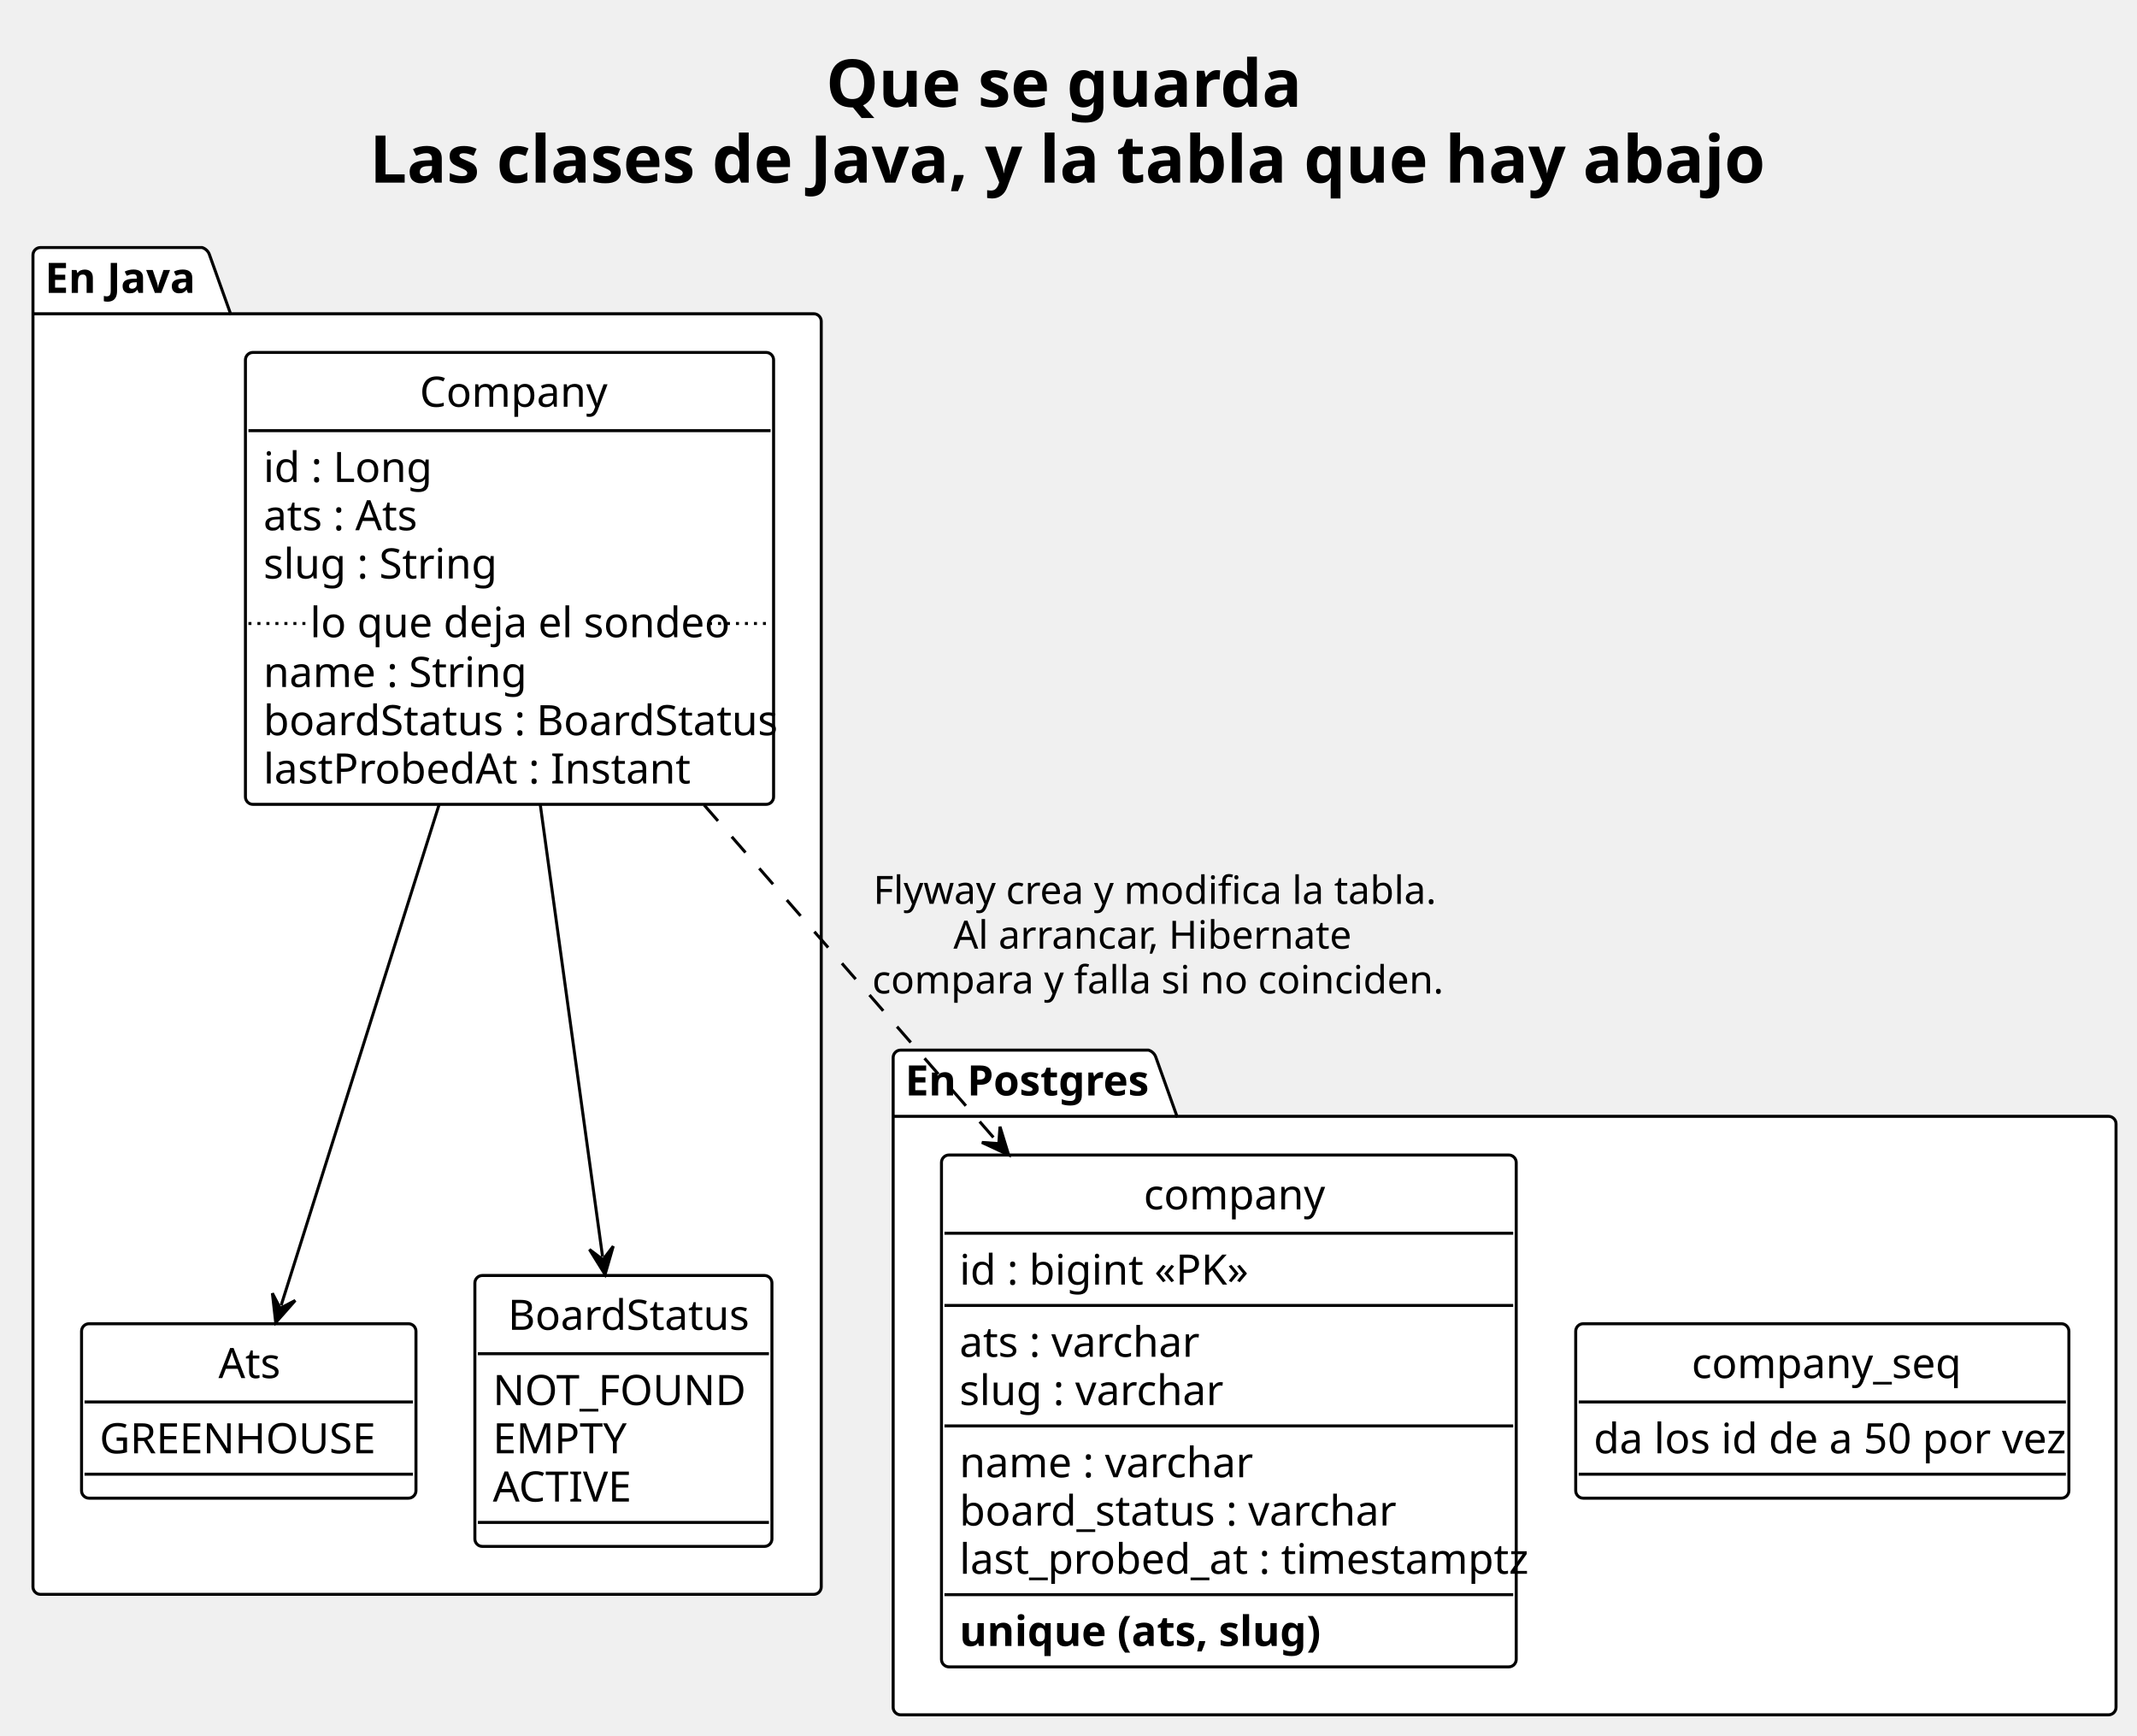
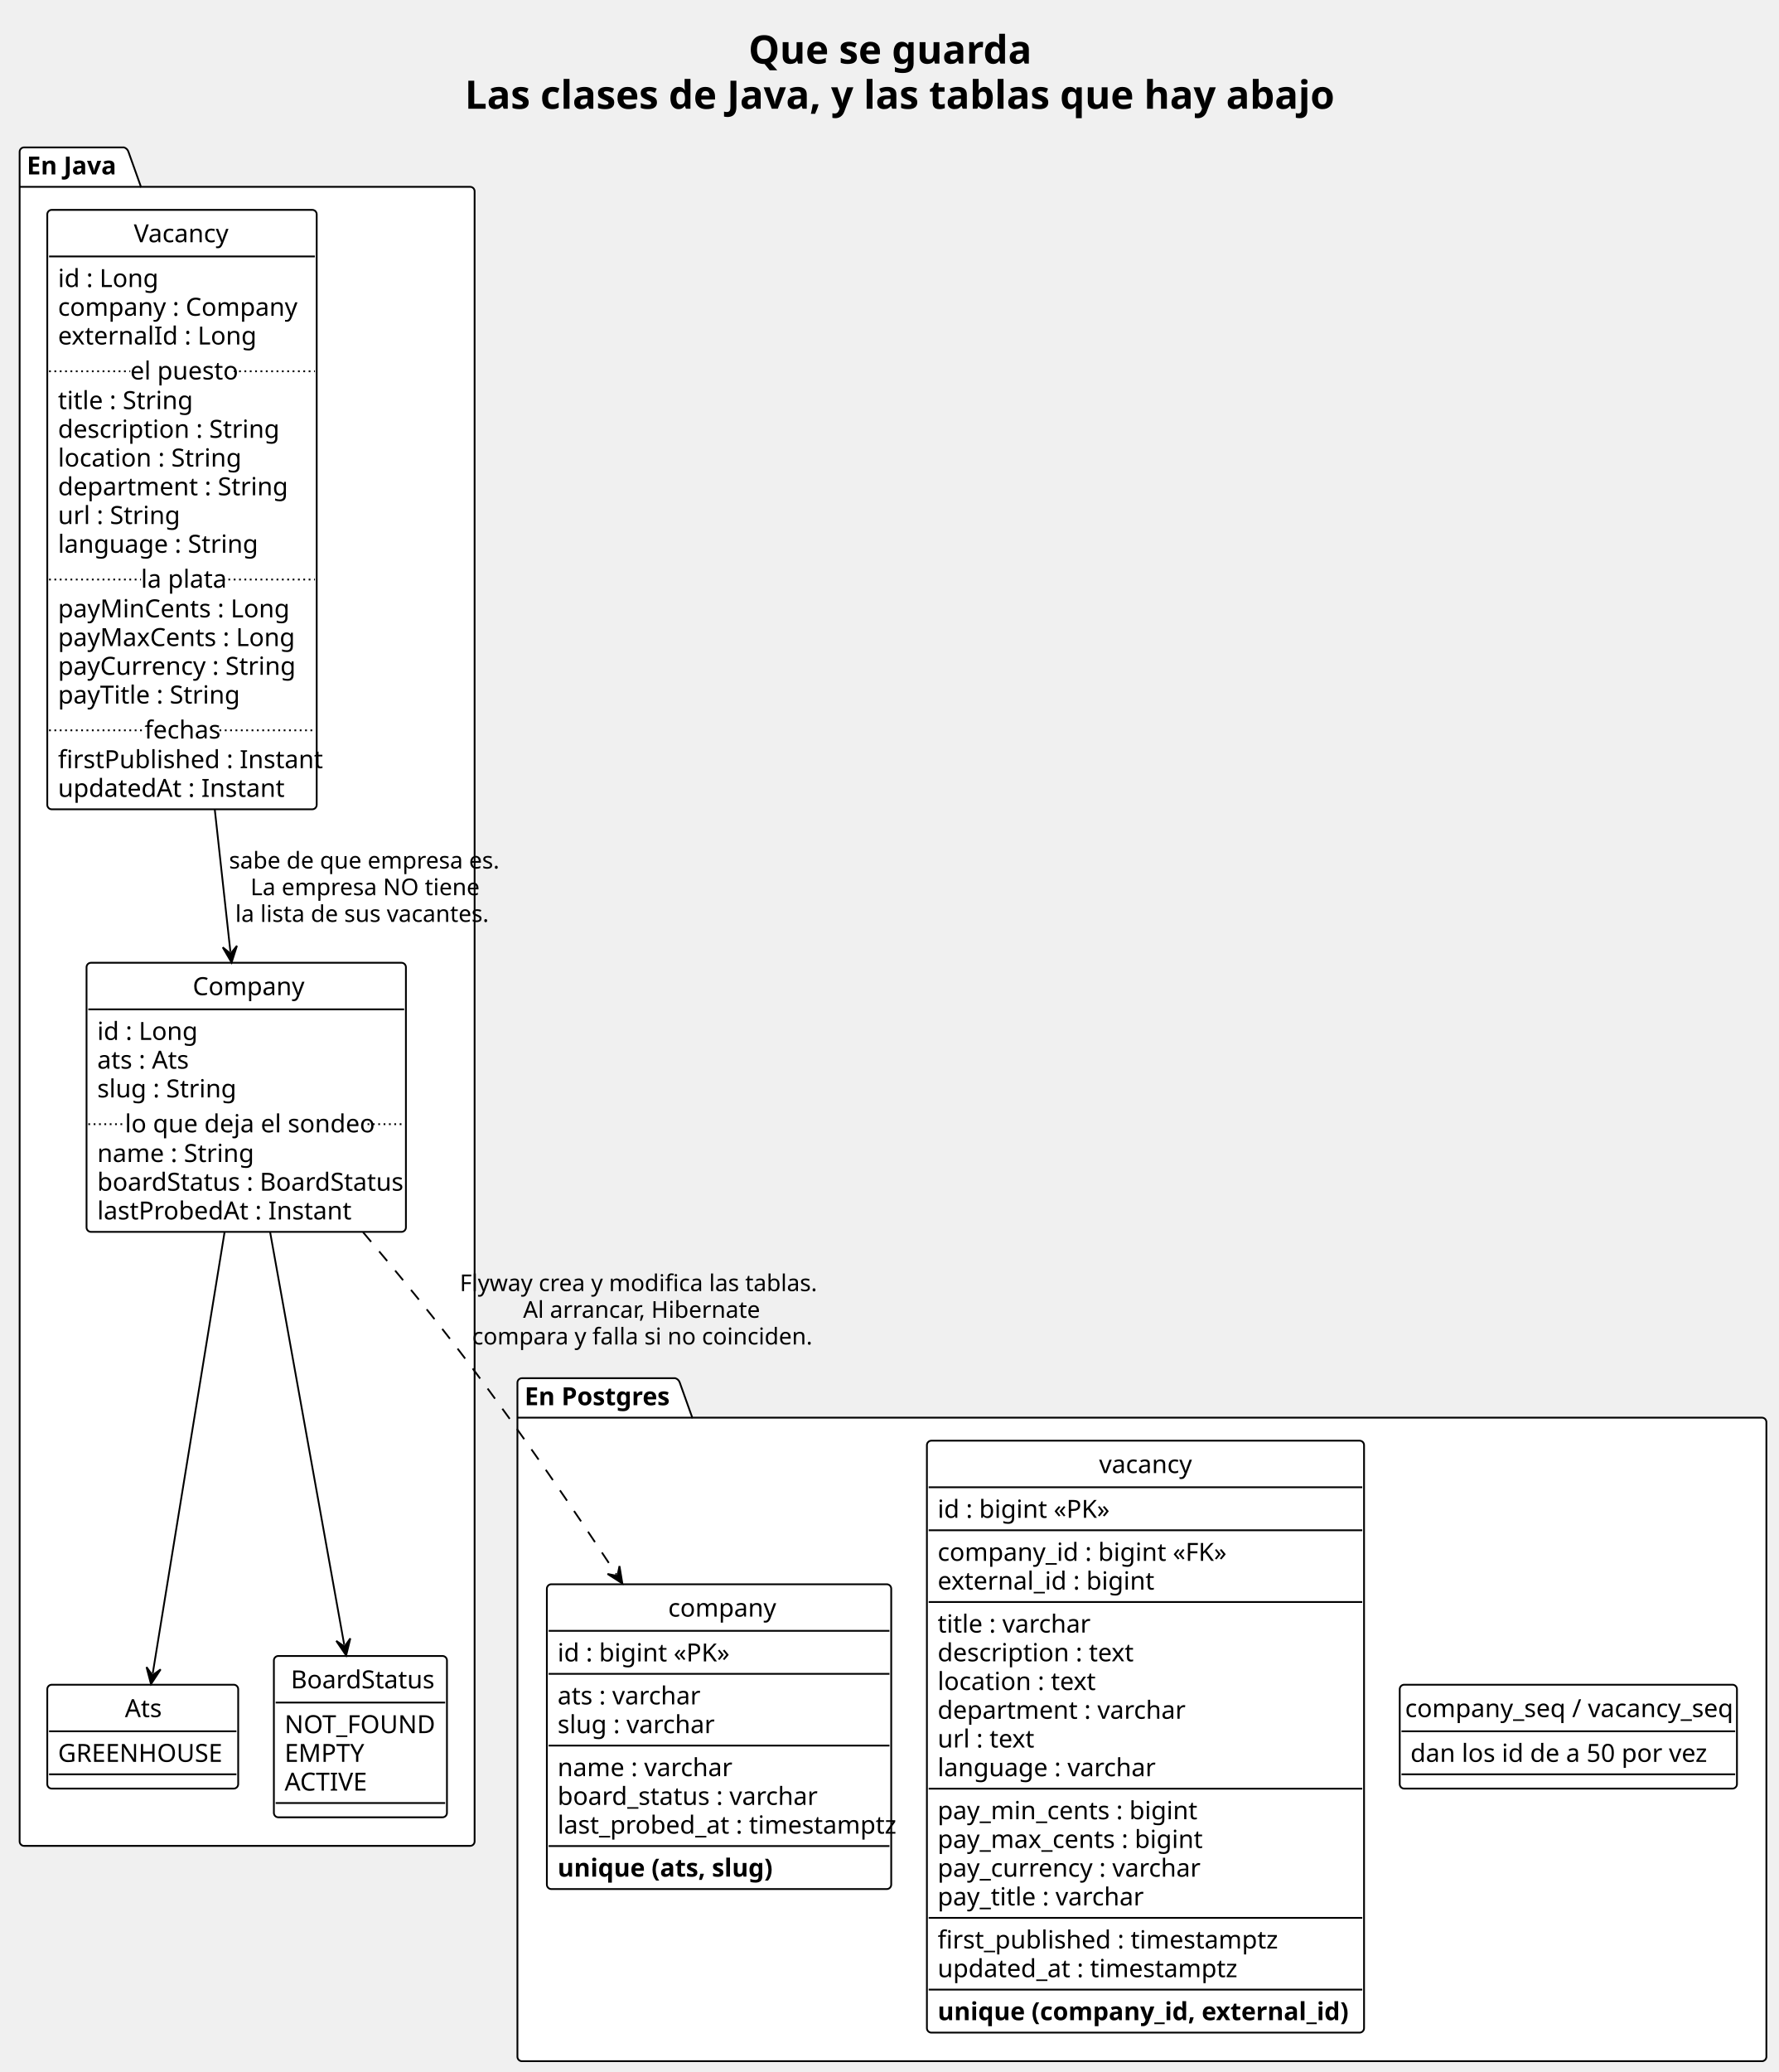
- <svg xmlns="http://www.w3.org/2000/svg" contentStyleType="text/css" data-diagram-type="CLASS" height="579px" preserveAspectRatio="none" style="width:713px;height:579px;background:#FFFFFF;" version="1.1" viewBox="0 0 713 579" width="713px" zoomAndPan="magnify">
+ <svg xmlns="http://www.w3.org/2000/svg" contentStyleType="text/css" height="1161px" preserveAspectRatio="none" style="width:997px;height:1161px;background:#FFFFFF;" version="1.1" viewBox="0 0 997 1161" width="997px" zoomAndPan="magnify">
  <defs />
  <g>
-     <g class="title" data-source-line="2">
-       <text fill="#000000" font-family="Verdana" font-size="22" font-weight="bold" lengthAdjust="spacing" textLength="152.829" x="275.585" y="35.636">Que se guarda</text>
-       <text fill="#000000" font-family="Verdana" font-size="22" font-weight="bold" lengthAdjust="spacing" textLength="457.349" x="123.326" y="60.934">Las clases de Java, y la tabla que hay abajo</text>
+     <text fill="#000000" font-family="Verdana" font-size="22" font-weight="bold" lengthAdjust="spacing" textLength="149" x="419.5" y="35.636">Que se guarda</text>
+     <text fill="#000000" font-family="Verdana" font-size="22" font-weight="bold" lengthAdjust="spacing" textLength="467" x="260.5" y="60.934">Las clases de Java, y las tablas que hay abajo</text>
+     <g id="cluster_En Java">
+       <path d="M13.5,82.596 L69.5,82.596 A3.75,3.75 0 0 1 72,85.096 L79,104.694 L263.5,104.694 A2.5,2.5 0 0 1 266,107.194 L266,1031.796 A2.5,2.5 0 0 1 263.5,1034.296 L13.5,1034.296 A2.5,2.5 0 0 1 11,1031.796 L11,85.096 A2.5,2.5 0 0 1 13.5,82.596 " fill="#FFFFFF" style="stroke:#000000;stroke-width:1.0;" />
+       <line style="stroke:#000000;stroke-width:1.0;" x1="11" x2="79" y1="104.694" y2="104.694" />
+       <text fill="#000000" font-family="Verdana" font-size="14" font-weight="bold" lengthAdjust="spacing" textLength="55" x="15" y="97.728">En Java</text>
    </g>
-     <g class="cluster" data-qualified-name="En Java" data-source-line="9" id="ent0002">
-       <path d="M13.5,82.596 L67.424,82.596 A3.75,3.75 0 0 1 69.924,85.096 L76.924,104.694 L271.5,104.694 A2.5,2.5 0 0 1 274,107.194 L274,529.476 A2.5,2.5 0 0 1 271.5,531.976 L13.5,531.976 A2.5,2.5 0 0 1 11,529.476 L11,85.096 A2.5,2.5 0 0 1 13.5,82.596" fill="#FFFFFF" style="stroke:#000000;stroke-width:1;" />
-       <line style="stroke:#000000;stroke-width:1;" x1="11" x2="76.924" y1="104.694" y2="104.694" />
-       <text fill="#000000" font-family="Verdana" font-size="14" font-weight="bold" lengthAdjust="spacing" textLength="52.924" x="15" y="97.728">En Java</text>
+     <g id="cluster_En Postgres">
+       <path d="M292.5,772.256 L378.5,772.256 A3.75,3.75 0 0 1 381,774.756 L388,794.354 L987.5,794.354 A2.5,2.5 0 0 1 990,796.854 L990,1152.436 A2.5,2.5 0 0 1 987.5,1154.936 L292.5,1154.936 A2.5,2.5 0 0 1 290,1152.436 L290,774.756 A2.5,2.5 0 0 1 292.5,772.256 " fill="#FFFFFF" style="stroke:#000000;stroke-width:1.0;" />
+       <line style="stroke:#000000;stroke-width:1.0;" x1="290" x2="388" y1="794.354" y2="794.354" />
+       <text fill="#000000" font-family="Verdana" font-size="14" font-weight="bold" lengthAdjust="spacing" textLength="85" x="294" y="787.388">En Postgres</text>
    </g>
-     <g class="cluster" data-qualified-name="En Postgres" data-source-line="35" id="ent0008">
-       <path d="M300.5,350.386 L383.19,350.386 A3.75,3.75 0 0 1 385.69,352.886 L392.69,372.484 L703.5,372.484 A2.5,2.5 0 0 1 706,374.984 L706,569.676 A2.5,2.5 0 0 1 703.5,572.176 L300.5,572.176 A2.5,2.5 0 0 1 298,569.676 L298,352.886 A2.5,2.5 0 0 1 300.5,350.386" fill="#FFFFFF" style="stroke:#000000;stroke-width:1;" />
-       <line style="stroke:#000000;stroke-width:1;" x1="298" x2="392.69" y1="372.484" y2="372.484" />
-       <text fill="#000000" font-family="Verdana" font-size="14" font-weight="bold" lengthAdjust="spacing" textLength="81.689" x="302" y="365.517">En Postgres</text>
+     <g id="elem_Company">
+       <rect codeLine="11" fill="#FFFFFF" height="150.789" id="Company" rx="2.5" ry="2.5" style="stroke:#000000;stroke-width:1.0;" width="179" x="48.5" y="539.466" />
+       <text fill="#000000" font-family="Verdana" font-size="14" lengthAdjust="spacing" textLength="60" x="108" y="557.597">Company</text>
+       <line style="stroke:#000000;stroke-width:1.0;" x1="49.5" x2="226.5" y1="565.564" y2="565.564" />
+       <text fill="#000000" font-family="Verdana" font-size="14" lengthAdjust="spacing" textLength="55" x="54.5" y="582.696">id : Long</text>
+       <text fill="#000000" font-family="Verdana" font-size="14" lengthAdjust="spacing" textLength="51" x="54.5" y="598.795">ats : Ats</text>
+       <text fill="#000000" font-family="Verdana" font-size="14" lengthAdjust="spacing" textLength="75" x="54.5" y="614.893">slug : String</text>
+       <text fill="#000000" font-family="Verdana" font-size="14" lengthAdjust="spacing" textLength="84" x="54.5" y="651.091">name : String</text>
+       <text fill="#000000" font-family="Verdana" font-size="14" lengthAdjust="spacing" textLength="167" x="54.5" y="667.189">boardStatus : BoardStatus</text>
+       <text fill="#000000" font-family="Verdana" font-size="14" lengthAdjust="spacing" textLength="135" x="54.5" y="683.288">lastProbedAt : Instant</text>
+       <line style="stroke:#000000;stroke-width:1.0;stroke-dasharray:1.0,2.0;" x1="49.5" x2="70" y1="629.91" y2="629.91" />
+       <text fill="#000000" font-family="Verdana" font-size="14" lengthAdjust="spacing" textLength="136" x="70" y="634.492">lo que deja el sondeo</text>
+       <line style="stroke:#000000;stroke-width:1.0;stroke-dasharray:1.0,2.0;" x1="206" x2="226.5" y1="629.91" y2="629.91" />
    </g>
-     <g class="entity" data-qualified-name="En Java.Company" data-source-line="11" id="ent0003">
-       <rect fill="#FFFFFF" height="150.789" rx="2.5" ry="2.5" style="stroke:#000000;stroke-width:1;" width="176.213" x="81.89" y="117.596" />
-       <text fill="#000000" font-family="Verdana" font-size="14" lengthAdjust="spacing" textLength="59.917" x="140.038" y="135.727">Company</text>
-       <line style="stroke:#000000;stroke-width:1;" x1="82.89" x2="257.103" y1="143.694" y2="143.694" />
-       <text fill="#000000" font-family="Verdana" font-size="14" lengthAdjust="spacing" textLength="53.71" x="87.89" y="160.826">id : Long</text>
-       <text fill="#000000" font-family="Verdana" font-size="14" lengthAdjust="spacing" textLength="50.572" x="87.89" y="176.925">ats : Ats</text>
-       <text fill="#000000" font-family="Verdana" font-size="14" lengthAdjust="spacing" textLength="73.924" x="87.89" y="193.023">slug : String</text>
-       <text fill="#000000" font-family="Verdana" font-size="14" lengthAdjust="spacing" textLength="83.262" x="87.89" y="229.221">name : String</text>
-       <text fill="#000000" font-family="Verdana" font-size="14" lengthAdjust="spacing" textLength="164.213" x="87.89" y="245.319">boardStatus : BoardStatus</text>
-       <text fill="#000000" font-family="Verdana" font-size="14" lengthAdjust="spacing" textLength="133.855" x="87.89" y="261.418">lastProbedAt : Instant</text>
-       <line style="stroke:#000000;stroke-width:1;stroke-dasharray:1,2;" x1="82.89" x2="103.442" y1="208.04" y2="208.04" />
-       <text fill="#000000" font-family="Verdana" font-size="14" lengthAdjust="spacing" textLength="133.109" x="103.442" y="212.622">lo que deja el sondeo</text>
-       <line style="stroke:#000000;stroke-width:1;stroke-dasharray:1,2;" x1="236.551" x2="257.103" y1="208.04" y2="208.04" />
+     <g id="elem_Vacancy">
+       <rect codeLine="21" fill="#FFFFFF" height="335.874" id="Vacancy" rx="2.5" ry="2.5" style="stroke:#000000;stroke-width:1.0;" width="151" x="26.5" y="117.596" />
+       <text fill="#000000" font-family="Verdana" font-size="14" lengthAdjust="spacing" textLength="54" x="75" y="135.727">Vacancy</text>
+       <line style="stroke:#000000;stroke-width:1.0;" x1="27.5" x2="176.5" y1="143.694" y2="143.694" />
+       <text fill="#000000" font-family="Verdana" font-size="14" lengthAdjust="spacing" textLength="55" x="32.5" y="160.826">id : Long</text>
+       <text fill="#000000" font-family="Verdana" font-size="14" lengthAdjust="spacing" textLength="129" x="32.5" y="176.925">company : Company</text>
+       <text fill="#000000" font-family="Verdana" font-size="14" lengthAdjust="spacing" textLength="105" x="32.5" y="193.023">externalId : Long</text>
+       <text fill="#000000" font-family="Verdana" font-size="14" lengthAdjust="spacing" textLength="71" x="32.5" y="229.221">title : String</text>
+       <text fill="#000000" font-family="Verdana" font-size="14" lengthAdjust="spacing" textLength="118" x="32.5" y="245.319">description : String</text>
+       <text fill="#000000" font-family="Verdana" font-size="14" lengthAdjust="spacing" textLength="98" x="32.5" y="261.418">location : String</text>
+       <text fill="#000000" font-family="Verdana" font-size="14" lengthAdjust="spacing" textLength="121" x="32.5" y="277.517">department : String</text>
+       <text fill="#000000" font-family="Verdana" font-size="14" lengthAdjust="spacing" textLength="65" x="32.5" y="293.615">url : String</text>
+       <text fill="#000000" font-family="Verdana" font-size="14" lengthAdjust="spacing" textLength="108" x="32.5" y="309.714">language : String</text>
+       <line style="stroke:#000000;stroke-width:1.0;stroke-dasharray:1.0,2.0;" x1="27.5" x2="73" y1="208.04" y2="208.04" />
+       <text fill="#000000" font-family="Verdana" font-size="14" lengthAdjust="spacing" textLength="58" x="73" y="212.622">el puesto</text>
+       <line style="stroke:#000000;stroke-width:1.0;stroke-dasharray:1.0,2.0;" x1="131" x2="176.5" y1="208.04" y2="208.04" />
+       <text fill="#000000" font-family="Verdana" font-size="14" lengthAdjust="spacing" textLength="126" x="32.5" y="345.911">payMinCents : Long</text>
+       <text fill="#000000" font-family="Verdana" font-size="14" lengthAdjust="spacing" textLength="129" x="32.5" y="362.01">payMaxCents : Long</text>
+       <text fill="#000000" font-family="Verdana" font-size="14" lengthAdjust="spacing" textLength="130" x="32.5" y="378.108">payCurrency : String</text>
+       <text fill="#000000" font-family="Verdana" font-size="14" lengthAdjust="spacing" textLength="99" x="32.5" y="394.207">payTitle : String</text>
+       <line style="stroke:#000000;stroke-width:1.0;stroke-dasharray:1.0,2.0;" x1="27.5" x2="79" y1="324.73" y2="324.73" />
+       <text fill="#000000" font-family="Verdana" font-size="14" lengthAdjust="spacing" textLength="46" x="79" y="329.312">la plata</text>
+       <line style="stroke:#000000;stroke-width:1.0;stroke-dasharray:1.0,2.0;" x1="125" x2="176.5" y1="324.73" y2="324.73" />
+       <text fill="#000000" font-family="Verdana" font-size="14" lengthAdjust="spacing" textLength="139" x="32.5" y="430.404">firstPublished : Instant</text>
+       <text fill="#000000" font-family="Verdana" font-size="14" lengthAdjust="spacing" textLength="119" x="32.5" y="446.503">updatedAt : Instant</text>
+       <line style="stroke:#000000;stroke-width:1.0;stroke-dasharray:1.0,2.0;" x1="27.5" x2="81" y1="409.223" y2="409.223" />
+       <text fill="#000000" font-family="Verdana" font-size="14" lengthAdjust="spacing" textLength="42" x="81" y="413.806">fechas</text>
+       <line style="stroke:#000000;stroke-width:1.0;stroke-dasharray:1.0,2.0;" x1="123" x2="176.5" y1="409.223" y2="409.223" />
    </g>
-     <g class="entity" data-qualified-name="En Java.Ats" data-source-line="21" id="ent0004">
-       <rect fill="#FFFFFF" height="58.197" rx="2.5" ry="2.5" style="stroke:#000000;stroke-width:1;" width="111.572" x="27.21" y="441.686" />
-       <text fill="#000000" font-family="Verdana" font-size="14" lengthAdjust="spacing" textLength="20.227" x="72.882" y="459.817">Ats</text>
-       <line style="stroke:#000000;stroke-width:1;" x1="28.21" x2="137.782" y1="467.784" y2="467.784" />
-       <text fill="#000000" font-family="Verdana" font-size="14" lengthAdjust="spacing" textLength="99.572" x="33.21" y="484.916">GREENHOUSE</text>
-       <line style="stroke:#000000;stroke-width:1;" x1="28.21" x2="137.782" y1="491.883" y2="491.883" />
+     <g id="elem_Ats">
+       <rect codeLine="42" fill="#FFFFFF" height="58.197" id="Ats" rx="2.5" ry="2.5" style="stroke:#000000;stroke-width:1.0;" width="107" x="26.5" y="943.996" />
+       <text fill="#000000" font-family="Verdana" font-size="14" lengthAdjust="spacing" textLength="20" x="70" y="962.128">Ats</text>
+       <line style="stroke:#000000;stroke-width:1.0;" x1="27.5" x2="132.5" y1="970.094" y2="970.094" />
+       <text fill="#000000" font-family="Verdana" font-size="14" lengthAdjust="spacing" textLength="95" x="32.5" y="987.226">GREENHOUSE</text>
+       <line style="stroke:#000000;stroke-width:1.0;" x1="27.5" x2="132.5" y1="994.193" y2="994.193" />
    </g>
-     <g class="entity" data-qualified-name="En Java.BoardStatus" data-source-line="25" id="ent0005">
-       <rect fill="#FFFFFF" height="90.394" rx="2.5" ry="2.5" style="stroke:#000000;stroke-width:1;" width="99.11" x="158.44" y="425.586" />
-       <text fill="#000000" font-family="Verdana" font-size="14" lengthAdjust="spacing" textLength="77.048" x="169.471" y="443.717">BoardStatus</text>
-       <line style="stroke:#000000;stroke-width:1;" x1="159.44" x2="256.55" y1="451.684" y2="451.684" />
-       <text fill="#000000" font-family="Verdana" font-size="14" lengthAdjust="spacing" textLength="87.11" x="164.44" y="468.816">NOT_FOUND</text>
-       <text fill="#000000" font-family="Verdana" font-size="14" lengthAdjust="spacing" textLength="48.227" x="164.44" y="484.915">EMPTY</text>
-       <text fill="#000000" font-family="Verdana" font-size="14" lengthAdjust="spacing" textLength="50.565" x="164.44" y="501.013">ACTIVE</text>
-       <line style="stroke:#000000;stroke-width:1;" x1="159.44" x2="256.55" y1="507.98" y2="507.98" />
+     <g id="elem_BoardStatus">
+       <rect codeLine="46" fill="#FFFFFF" height="90.394" id="BoardStatus" rx="2.5" ry="2.5" style="stroke:#000000;stroke-width:1.0;" width="97" x="153.5" y="927.896" />
+       <text fill="#000000" font-family="Verdana" font-size="14" lengthAdjust="spacing" textLength="78" x="163" y="946.028">BoardStatus</text>
+       <line style="stroke:#000000;stroke-width:1.0;" x1="154.5" x2="249.5" y1="953.994" y2="953.994" />
+       <text fill="#000000" font-family="Verdana" font-size="14" lengthAdjust="spacing" textLength="85" x="159.5" y="971.126">NOT_FOUND</text>
+       <text fill="#000000" font-family="Verdana" font-size="14" lengthAdjust="spacing" textLength="47" x="159.5" y="987.225">EMPTY</text>
+       <text fill="#000000" font-family="Verdana" font-size="14" lengthAdjust="spacing" textLength="49" x="159.5" y="1003.323">ACTIVE</text>
+       <line style="stroke:#000000;stroke-width:1.0;" x1="154.5" x2="249.5" y1="1010.29" y2="1010.29" />
    </g>
-     <g class="entity" data-qualified-name="En Postgres.t" data-source-line="37" id="ent0009">
-       <rect fill="#FFFFFF" height="170.789" rx="2.5" ry="2.5" style="stroke:#000000;stroke-width:1;" width="191.758" x="314.12" y="385.386" />
-       <text fill="#000000" font-family="Verdana" font-size="14" lengthAdjust="spacing" textLength="56.807" x="381.596" y="403.517">company</text>
-       <line style="stroke:#000000;stroke-width:1;" x1="315.12" x2="504.878" y1="411.484" y2="411.484" />
-       <text fill="#000000" font-family="Verdana" font-size="14" lengthAdjust="spacing" textLength="98.061" x="320.12" y="428.616">id : bigint  «PK»</text>
-       <line style="stroke:#000000;stroke-width:1;" x1="315.12" x2="504.878" y1="435.583" y2="435.583" />
-       <text fill="#000000" font-family="Verdana" font-size="14" lengthAdjust="spacing" textLength="77.027" x="320.12" y="452.715">ats : varchar</text>
-       <text fill="#000000" font-family="Verdana" font-size="14" lengthAdjust="spacing" textLength="84.034" x="320.12" y="468.813">slug : varchar</text>
-       <line style="stroke:#000000;stroke-width:1;" x1="315.12" x2="504.878" y1="475.78" y2="475.78" />
-       <text fill="#000000" font-family="Verdana" font-size="14" lengthAdjust="spacing" textLength="93.372" x="320.12" y="492.912">name : varchar</text>
-       <text fill="#000000" font-family="Verdana" font-size="14" lengthAdjust="spacing" textLength="139.296" x="320.12" y="509.011">board_status : varchar</text>
-       <text fill="#000000" font-family="Verdana" font-size="14" lengthAdjust="spacing" textLength="179.758" x="320.12" y="525.109">last_probed_at : timestamptz</text>
-       <line style="stroke:#000000;stroke-width:1;" x1="315.12" x2="504.878" y1="532.076" y2="532.076" />
-       <text fill="#000000" font-family="Verdana" font-size="14" font-weight="bold" lengthAdjust="spacing" textLength="115.89" x="320.12" y="549.208">unique (ats, slug)</text>
+     <g id="elem_tc">
+       <rect codeLine="59" fill="#FFFFFF" height="170.789" id="tc" rx="2.5" ry="2.5" style="stroke:#000000;stroke-width:1.0;" width="193" x="306.5" y="887.706" />
+       <text fill="#000000" font-family="Verdana" font-size="14" lengthAdjust="spacing" textLength="57" x="374.5" y="905.837">company</text>
+       <line style="stroke:#000000;stroke-width:1.0;" x1="307.5" x2="498.5" y1="913.804" y2="913.804" />
+       <text fill="#000000" font-family="Verdana" font-size="14" lengthAdjust="spacing" textLength="99" x="312.5" y="930.936">id : bigint  «PK»</text>
+       <line style="stroke:#000000;stroke-width:1.0;" x1="307.5" x2="498.5" y1="937.903" y2="937.903" />
+       <text fill="#000000" font-family="Verdana" font-size="14" lengthAdjust="spacing" textLength="79" x="312.5" y="955.035">ats : varchar</text>
+       <text fill="#000000" font-family="Verdana" font-size="14" lengthAdjust="spacing" textLength="86" x="312.5" y="971.133">slug : varchar</text>
+       <line style="stroke:#000000;stroke-width:1.0;" x1="307.5" x2="498.5" y1="978.1" y2="978.1" />
+       <text fill="#000000" font-family="Verdana" font-size="14" lengthAdjust="spacing" textLength="95" x="312.5" y="995.232">name : varchar</text>
+       <text fill="#000000" font-family="Verdana" font-size="14" lengthAdjust="spacing" textLength="143" x="312.5" y="1011.331">board_status : varchar</text>
+       <text fill="#000000" font-family="Verdana" font-size="14" lengthAdjust="spacing" textLength="181" x="312.5" y="1027.429">last_probed_at : timestamptz</text>
+       <line style="stroke:#000000;stroke-width:1.0;" x1="307.5" x2="498.5" y1="1034.396" y2="1034.396" />
+       <text fill="#000000" font-family="Verdana" font-size="14" font-weight="bold" lengthAdjust="spacing" textLength="122" x="312.5" y="1051.528">unique (ats, slug)</text>
    </g>
-     <g class="entity" data-qualified-name="En Postgres.s" data-source-line="50" id="ent0010">
-       <rect fill="#FFFFFF" height="58.197" rx="2.5" ry="2.5" style="stroke:#000000;stroke-width:1;" width="164.544" x="525.73" y="441.686" />
-       <text fill="#000000" font-family="Verdana" font-size="14" lengthAdjust="spacing" textLength="87.165" x="564.419" y="459.817">company_seq</text>
-       <line style="stroke:#000000;stroke-width:1;" x1="526.73" x2="689.274" y1="467.784" y2="467.784" />
-       <text fill="#000000" font-family="Verdana" font-size="14" lengthAdjust="spacing" textLength="152.544" x="531.73" y="484.916">da los id de a 50 por vez</text>
-       <line style="stroke:#000000;stroke-width:1;" x1="526.73" x2="689.274" y1="491.883" y2="491.883" />
+     <g id="elem_tv">
+       <rect codeLine="72" fill="#FFFFFF" height="331.677" id="tv" rx="2.5" ry="2.5" style="stroke:#000000;stroke-width:1.0;" width="245" x="519.5" y="807.256" />
+       <text fill="#000000" font-family="Verdana" font-size="14" lengthAdjust="spacing" textLength="52" x="616" y="825.388">vacancy</text>
+       <line style="stroke:#000000;stroke-width:1.0;" x1="520.5" x2="763.5" y1="833.354" y2="833.354" />
+       <text fill="#000000" font-family="Verdana" font-size="14" lengthAdjust="spacing" textLength="99" x="525.5" y="850.486">id : bigint  «PK»</text>
+       <line style="stroke:#000000;stroke-width:1.0;" x1="520.5" x2="763.5" y1="857.453" y2="857.453" />
+       <text fill="#000000" font-family="Verdana" font-size="14" lengthAdjust="spacing" textLength="164" x="525.5" y="874.585">company_id : bigint  «FK»</text>
+       <text fill="#000000" font-family="Verdana" font-size="14" lengthAdjust="spacing" textLength="115" x="525.5" y="890.683">external_id : bigint</text>
+       <line style="stroke:#000000;stroke-width:1.0;" x1="520.5" x2="763.5" y1="897.65" y2="897.65" />
+       <text fill="#000000" font-family="Verdana" font-size="14" lengthAdjust="spacing" textLength="82" x="525.5" y="914.782">title : varchar</text>
+       <text fill="#000000" font-family="Verdana" font-size="14" lengthAdjust="spacing" textLength="103" x="525.5" y="930.881">description : text</text>
+       <text fill="#000000" font-family="Verdana" font-size="14" lengthAdjust="spacing" textLength="83" x="525.5" y="946.979">location : text</text>
+       <text fill="#000000" font-family="Verdana" font-size="14" lengthAdjust="spacing" textLength="132" x="525.5" y="963.078">department : varchar</text>
+       <text fill="#000000" font-family="Verdana" font-size="14" lengthAdjust="spacing" textLength="50" x="525.5" y="979.177">url : text</text>
+       <text fill="#000000" font-family="Verdana" font-size="14" lengthAdjust="spacing" textLength="119" x="525.5" y="995.275">language : varchar</text>
+       <line style="stroke:#000000;stroke-width:1.0;" x1="520.5" x2="763.5" y1="1002.242" y2="1002.242" />
+       <text fill="#000000" font-family="Verdana" font-size="14" lengthAdjust="spacing" textLength="141" x="525.5" y="1019.374">pay_min_cents : bigint</text>
+       <text fill="#000000" font-family="Verdana" font-size="14" lengthAdjust="spacing" textLength="144" x="525.5" y="1035.473">pay_max_cents : bigint</text>
+       <text fill="#000000" font-family="Verdana" font-size="14" lengthAdjust="spacing" textLength="146" x="525.5" y="1051.571">pay_currency : varchar</text>
+       <text fill="#000000" font-family="Verdana" font-size="14" lengthAdjust="spacing" textLength="113" x="525.5" y="1067.67">pay_title : varchar</text>
+       <line style="stroke:#000000;stroke-width:1.0;" x1="520.5" x2="763.5" y1="1074.637" y2="1074.637" />
+       <text fill="#000000" font-family="Verdana" font-size="14" lengthAdjust="spacing" textLength="178" x="525.5" y="1091.768">first_published : timestamptz</text>
+       <text fill="#000000" font-family="Verdana" font-size="14" lengthAdjust="spacing" textLength="158" x="525.5" y="1107.867">updated_at : timestamptz</text>
+       <line style="stroke:#000000;stroke-width:1.0;" x1="520.5" x2="763.5" y1="1114.834" y2="1114.834" />
+       <text fill="#000000" font-family="Verdana" font-size="14" font-weight="bold" lengthAdjust="spacing" textLength="233" x="525.5" y="1131.966">unique (company_id, external_id)</text>
    </g>
-     <g class="link" data-entity-1="ent0003" data-entity-2="ent0004" data-link-type="dependency" data-source-line="31" id="lnk6">
-       <path codeLine="31" d="M146.46,268.626 C128.49,325.576 106.535,395.184 93.795,435.574" fill="none" id="Company-to-Ats" style="stroke:#000000;stroke-width:1;" />
-       <polygon fill="#000000" points="91.99,441.296,98.512,433.916,93.494,436.527,90.883,431.509,91.99,441.296" style="stroke:#000000;stroke-width:1;" />
+     <g id="elem_s">
+       <rect codeLine="96" fill="#FFFFFF" height="58.197" id="s" rx="2.5" ry="2.5" style="stroke:#000000;stroke-width:1.0;" width="189" x="784.5" y="943.996" />
+       <text fill="#000000" font-family="Verdana" font-size="14" lengthAdjust="spacing" textLength="183" x="787.5" y="962.128">company_seq / vacancy_seq</text>
+       <line style="stroke:#000000;stroke-width:1.0;" x1="785.5" x2="972.5" y1="970.094" y2="970.094" />
+       <text fill="#000000" font-family="Verdana" font-size="14" lengthAdjust="spacing" textLength="163" x="790.5" y="987.226">dan los id de a 50 por vez</text>
+       <line style="stroke:#000000;stroke-width:1.0;" x1="785.5" x2="972.5" y1="994.193" y2="994.193" />
    </g>
-     <g class="link" data-entity-1="ent0003" data-entity-2="ent0005" data-link-type="dependency" data-source-line="32" id="lnk7">
-       <path codeLine="32" d="M180.28,268.626 C187.19,318.716 195.231,377.082 201.051,419.332" fill="none" id="Company-to-BoardStatus" style="stroke:#000000;stroke-width:1;" />
-       <polygon fill="#000000" points="201.87,425.276,204.604,415.814,201.188,420.322,196.679,416.906,201.87,425.276" style="stroke:#000000;stroke-width:1;" />
+     <g id="link_Company_Ats">
+       <path codeLine="52" d="M125.84,690.546 C113.02,769.296 94.445,883.414 85.595,937.724 " fill="none" id="Company-to-Ats" style="stroke:#000000;stroke-width:1.0;" />
+       <polygon fill="#000000" points="84.63,943.646,90.025,935.406,85.434,938.711,82.13,934.12,84.63,943.646" style="stroke:#000000;stroke-width:1.0;" />
    </g>
-     <g class="link" data-entity-1="ent0003" data-entity-2="ent0009" data-link-type="dependency" data-source-line="55" id="lnk11">
-       <path codeLine="55" d="M234.95,268.626 C266.32,304.676 300.171,343.569 332.591,380.829" fill="none" id="Company-to-t" style="stroke:#000000;stroke-width:1;stroke-dasharray:7,7;" />
-       <polygon fill="#000000" points="336.53,385.356,333.64,375.94,333.248,381.584,327.605,381.192,336.53,385.356" style="stroke:#000000;stroke-width:1;" />
-       <text fill="#000000" font-family="Verdana" font-size="13" lengthAdjust="spacing" textLength="180.623" x="291.375" y="301.58">Flyway crea y modifica la tabla.</text>
-       <text fill="#000000" font-family="Verdana" font-size="13" lengthAdjust="spacing" textLength="127.169" x="318.101" y="316.528">Al arrancar, Hibernate</text>
-       <text fill="#000000" font-family="Verdana" font-size="13" lengthAdjust="spacing" textLength="181.372" x="291" y="331.477">compara y falla si no coinciden.</text>
+     <g id="link_Company_BoardStatus">
+       <path codeLine="53" d="M151.42,690.546 C164.3,762.256 182.269,862.3 192.939,921.68 " fill="none" id="Company-to-BoardStatus" style="stroke:#000000;stroke-width:1.0;" />
+       <polygon fill="#000000" points="194,927.586,196.345,918.02,193.116,922.664,188.471,919.435,194,927.586" style="stroke:#000000;stroke-width:1.0;" />
+     </g>
+     <g id="link_Vacancy_Company">
+       <path codeLine="54" d="M120.37,453.556 C123.68,483.656 126.314,507.652 129.144,533.372 " fill="none" id="Vacancy-to-Company" style="stroke:#000000;stroke-width:1.0;" />
+       <polygon fill="#000000" points="129.8,539.336,132.792,529.952,129.253,534.366,124.84,530.827,129.8,539.336" style="stroke:#000000;stroke-width:1.0;" />
+       <text fill="#000000" font-family="Verdana" font-size="13" lengthAdjust="spacing" textLength="147" x="128.36" y="486.66">sabe de que empresa es.</text>
+       <text fill="#000000" font-family="Verdana" font-size="13" lengthAdjust="spacing" textLength="123" x="140.36" y="501.608">La empresa NO tiene</text>
+       <text fill="#000000" font-family="Verdana" font-size="13" lengthAdjust="spacing" textLength="140" x="131.86" y="516.557">la lista de sus vacantes.</text>
+     </g>
+     <g id="link_Company_tc">
+       <path codeLine="102" d="M203.51,690.466 C223.17,713.686 244.44,739.656 263,764.256 C292.74,803.676 320.331,843.984 345.501,882.224 " fill="none" id="Company-to-tc" style="stroke:#000000;stroke-width:1.0;stroke-dasharray:7.0,7.0;" />
+       <polygon fill="#000000" points="348.8,887.236,347.193,877.519,346.051,883.059,340.511,881.917,348.8,887.236" style="stroke:#000000;stroke-width:1.0;" />
+       <text fill="#000000" font-family="Verdana" font-size="13" lengthAdjust="spacing" textLength="197" x="257.67" y="723.45">Flyway crea y modifica las tablas.</text>
+       <text fill="#000000" font-family="Verdana" font-size="13" lengthAdjust="spacing" textLength="126" x="293.17" y="738.398">Al arrancar, Hibernate</text>
+       <text fill="#000000" font-family="Verdana" font-size="13" lengthAdjust="spacing" textLength="183" x="264.67" y="753.347">compara y falla si no coinciden.</text>
    </g>
  </g>
</svg>
